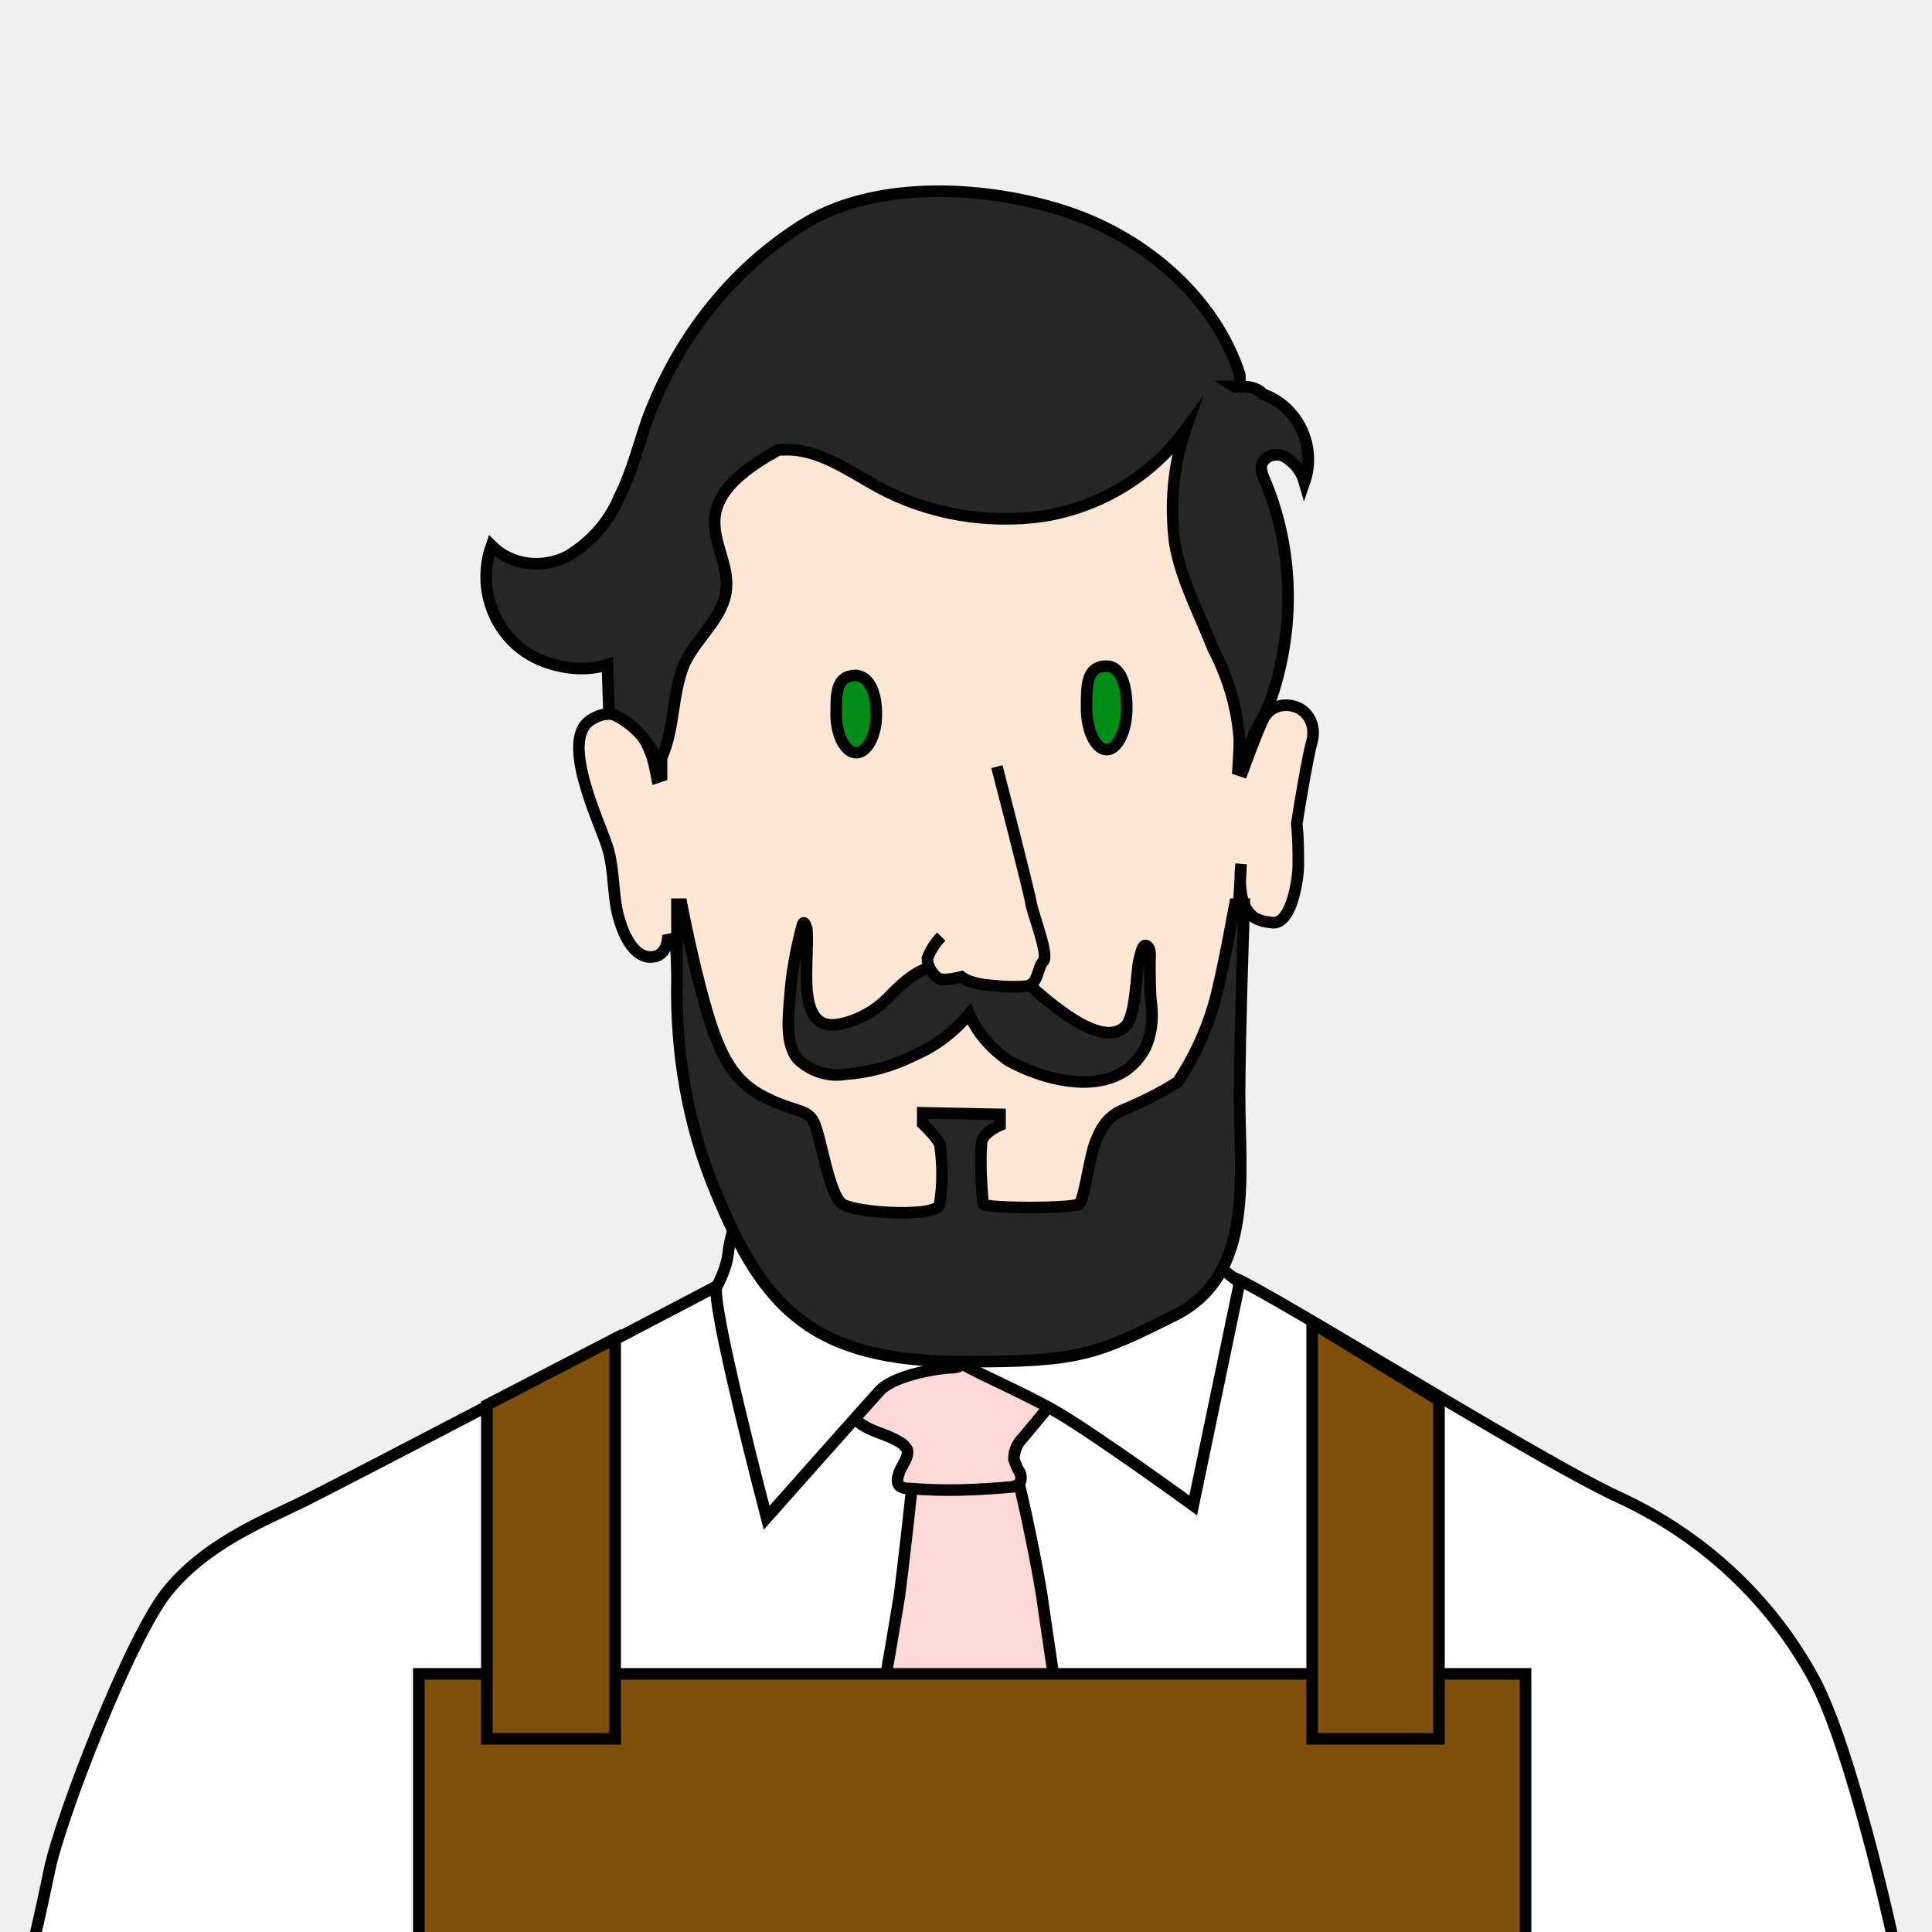
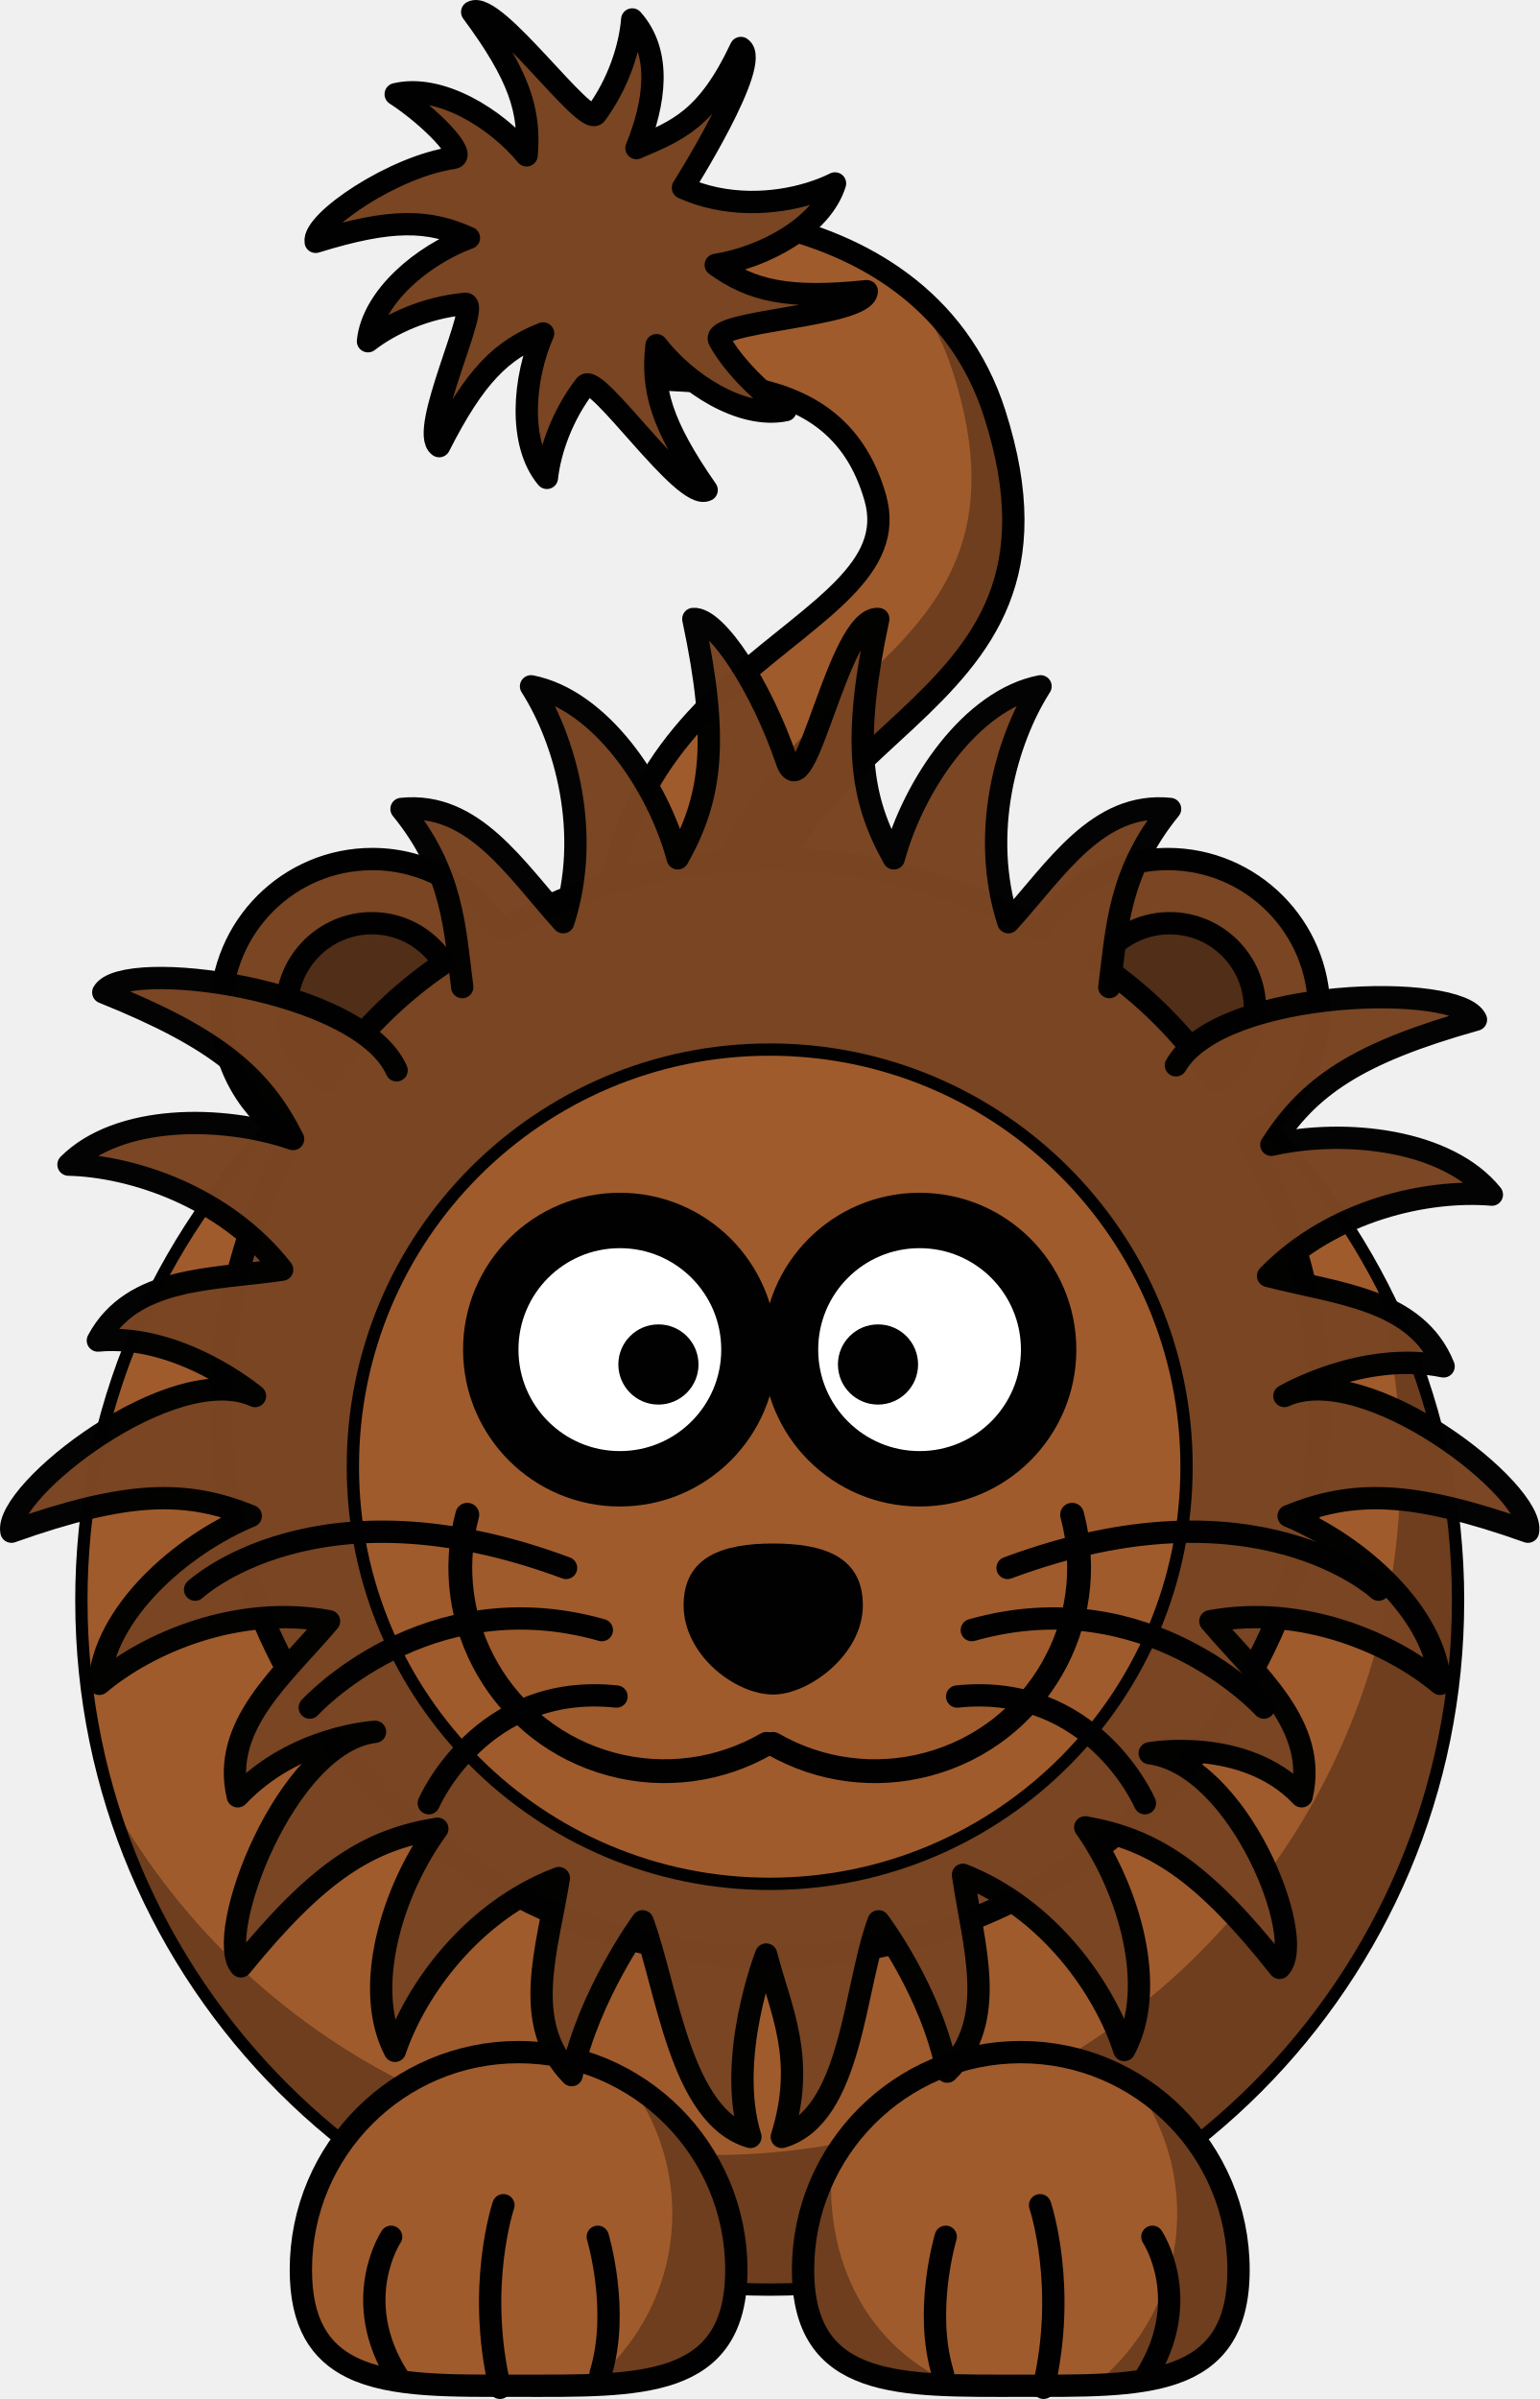
- <svg xmlns="http://www.w3.org/2000/svg" version="1.1" id="Layer_1" x="0px" y="0px" viewBox="0 0 125 125" style="enable-background:new 0 0 125 125;" xml:space="preserve">
-   <style type="text/css">
- 	.st0{fill:#FCE7D4;stroke:#020202;stroke-width:0.75;stroke-miterlimit:10;}
- 	.st1{fill:#FFFFFF;stroke:#020202;stroke-width:0.75;stroke-miterlimit:10;}
- 	.st2{fill:#FCD8D6;stroke:#020202;stroke-width:0.75;stroke-miterlimit:10;}
- 	.st3{fill:#008E19;stroke:#020202;stroke-width:0.75;stroke-miterlimit:10;}
- 	.st4{fill:#262626;stroke:#020202;stroke-width:0.75;stroke-miterlimit:10;}
- 	.st5{fill:#7F500B;stroke:#020202;stroke-width:0.75;stroke-miterlimit:10;}
- </style>
-   <g id="Layer_138_copy">
-     <path id="neck-2" class="st0" d="M76.3,80.4c0,0-0.7-0.3-0.7-0.9v-6.7l-26,1.3c0,0,0.4,7.9-0.3,8.6c0,0-3.1,2.3-2.2,4.2   c1.9,3.9,7.2,6.3,11.3,6.9c5,0.8,12.6,0,17-2.8C78.3,89.2,80.2,82.1,76.3,80.4z" />
-     <path id="face-2" class="st0" d="M80.3,55.9c0,0-0.5,9.2-0.7,9.9c-0.3,1.3-0.8,2.5-1.5,3.6c-1.7,2.6-3.5,5.1-5.5,7.5   c-1,1-3.1,4.1-4.3,4.5c-1.9,0.5-3.9,0.8-5.8,0.9c-1.2-0.1-5.8-0.7-6.8-1.3s-4.4-4.6-7.2-8.4S44.2,65.9,44,65   c-0.2-1.4-0.2-2.9-0.3-4.3l-0.5,0.1c0,0-0.1,1-0.9,1.1c-1.2,0.2-1.9-1.3-2.2-2.3c-0.5-1.5-0.3-3.2-0.8-4.8s-3.1-6.9-1.1-8.2   c1.8-1.2,3.3,0.5,3.9,2.1c0.2,0.5,0.3,1.1,0.4,1.6l0.3-0.1c0,0,0-3,0-5.1c0.1-3.9-1.1-8.2,0.3-12c4.8-12.4,9.3-12.8,20.4-13.2   c9.9-0.3,15.5,7.7,16.2,11.4c0.7,3,1,6,0.9,9c-0.1,2.7-0.5,9.5-0.5,9.5l0.3,0.1c0.4-1.1,0.8-2.2,1.3-3.3c0.4-0.9,1.4-1.2,2.3-0.8   c0.8,0.4,1.1,1.3,0.9,2.1c-0.3,1.1-0.8,4.1-1,5.4C84,54.2,84,55.1,84,56c0,0.8-0.4,3.7-1.6,3.7C81.7,59.6,79.9,59.7,80.3,55.9z" />
-     <path id="Sweater-4" class="st1" d="M2.2,125.5c0,0,0.3-1.1,1-4.5s5.2-15,7.6-18s6-4.5,8.5-5.7s27.1-14.1,27.1-14.1   c4.8,3.2,10.3,4.9,16.1,5c9.3,0,17-5.6,17-5.6c0-0.7,19.6,11.7,25.3,14.3c5.4,2.5,9.8,6.6,12.6,11.8c2.4,4.5,5,16.4,5,16.4" />
-     <path class="st2" d="M54.8,125c1-3.5,0.9-7.2,1.5-10.7s1.3-7.4,1.9-11.1c0.2-1.5,0.9-7.6,0.9-8.1s2.4-0.5,3.3-0.6   c1.7-0.1,3.1,0,3.4,1s1.4,6.1,1.7,8.4c0.7,4.8,1.4,9.6,2.3,14.3c0.2,1.2,0.6,2.4,0.8,3.7c0.1,0.7,0.8,2.4,0.4,3.1" />
-     <path class="st2" d="M67.9,90.6c0,0.2-0.1,0.4-0.2,0.6c-0.5,0.6-1,1.2-1.5,1.8c-0.4,0.4-0.6,0.9-0.6,1.4c0.1,0.3,0.2,0.6,0.4,0.9   c0.1,0.3,0.1,0.6-0.2,0.8c-0.1,0-0.2,0.1-0.3,0.1c-2.2,0.2-4.4,0.3-6.7,0.1c-0.2,0-0.3,0-0.5-0.1c-0.4-0.2-0.2-0.8,0-1.2   s0.5-0.8,0.4-1.2c-0.1-0.2-0.3-0.4-0.5-0.5c-0.8-0.5-1.6-0.6-2.4-1.1c-0.3-0.2-0.6-0.5-0.8-0.8c-0.9-1.4,0-3.1,7-3.4   c6.1-0.3,2.3,0.4,3.5,0.9c0.6,0.3,1.3,0.6,1.8,1C67.7,90.2,67.9,90.4,67.9,90.6z" />
-     <path id="Collar-2" class="st1" d="M46.4,83.2c0.3-0.6,0.6-1.3,0.7-2c0.1-0.9,0.3-1.7,0.7-2.5c0.4-0.4,1.6-0.5,1.6-0.5   s-1,1.5-0.5,2c1.2,1.1,2.5,2.1,3.9,3c1.6,0.9,8.4,4.4,9.1,4.8s-0.1,0.5-0.5,0.5s-3.5,0.4-4.5,1.5s-7.3,8.2-7.3,8.2   S45.8,83.7,46.4,83.2z" />
-     <path id="collar-3" class="st1" d="M76,77.9c0,0,0.8-0.3,0.9,0.3s0.4,2,0.4,2.3c0.9,0.9,1.9,1.7,2.9,2.5l-3,14.4   c0,0-6.6-4.8-9.1-6.2s-5.9-2.8-5.8-3s13-6.8,13.6-9.6c0-0.1,0-0.3,0-0.4L76,77.9z" />
-     <path id="Eye" class="st3" d="M56.7,46.2c0,1.4-0.6,2.5-1.3,2.5s-1.3-1.1-1.3-2.5s0-2.5,1.3-2.5C56.3,43.8,56.7,44.9,56.7,46.2z" />
-     <path id="Eye-2" class="st3" d="M72.9,45.8c0,1.5-0.6,2.7-1.3,2.7s-1.3-1.2-1.3-2.7s0-2.7,1.3-2.7C72.5,43.1,72.9,44.3,72.9,45.8z" />
-     <path class="st4" d="M80.3,25c-0.2,0-0.3,0-0.5,0c0.3,0.2,0.5-0.4,0.4-0.8c-1.6-4.9-6-8.7-10.9-10.4c-5.2-1.8-12.8-2.3-17.6,0.9   c-4.5,2.9-7.9,7.3-9.8,12.4c-0.6,1.7-1,3.4-1.8,5c-0.7,1.7-1.9,3-3.4,3.9c-1.6,0.8-3.6,0.6-4.9-0.7c-1.1,3.1,0.5,6.6,3.7,7.6   c1.2,0.4,2.6,0.5,3.8,0.1l0.1,3.1c1.5,0.6,2.6,1.8,3.2,3.3c1.1-1.9,0.8-4.4,1.7-6.5c0.8-1.7,2.6-3,2.7-4.9c0.2-2.8-3.3-5.2,3.2-8.8   c0.1-0.1,0.3-0.1,0.5-0.1c2.2-0.1,4.1,1.3,6.1,2.4c3.3,1.8,7.1,2.4,10.7,1.9c3.7-0.6,7-2.6,9.2-5.6c-0.8,2.3-1,4.8-0.7,7.3   c0.4,2.4,1.6,4.6,2.5,6.9c1,1.9,1.6,4,1.7,6.1c0,0.2,0.1,0.3,0.3,0.3c0.1,0,0.2-0.1,0.3-0.2c0.3-0.5,0.5-1.1,0.8-1.6   c0.4-0.7,0.7-1.5,0.9-2.2c1.3-4.4,1.1-9.2-0.7-13.4c-0.1-0.2-0.2-0.5-0.2-0.8c0.1-0.7,1-1,1.6-0.6s1,0.9,1.2,1.6   c0.8-2.3-0.4-4.9-2.7-5.7C81.4,25.1,80.8,25,80.3,25z" />
-     <path class="st4" d="M43.8,58.5h0.3c0,0,0.7,3.7,1.6,6.8c0.9,3.1,1.8,4.7,3.8,5.7s2.6,0.7,3.1,1.5s1,4.8,1.9,5.4s6.2,0.9,6.3,0   c0.2-1.3,0.2-2.6,0-3.9c-0.3-0.5-0.7-0.9-1.1-1.3V72l5,0.1v0.7c0,0-1.2,0.5-1.2,1.2c-0.1,1.3,0,2.6,0.1,3.9c0.2,0.3,5.8,0.3,6.2,0   s0.7-3.4,1.2-4.3c0.3-0.8,0.9-1.5,1.7-1.8c1.2-0.5,2.4-1.1,3.5-1.8c1-1.5,1.8-3.2,2.3-4.9c0.5-1.6,1.4-6.6,1.4-6.6h0.6   c0,0-0.3,8.6-0.3,12.4c0,5.2,1,11.6-4.2,14.2s-6.2,3-13.6,3c-9.9,0-13-3.5-16.1-11c-1.8-4.3-2.6-9-2.5-13.7L43.8,58.5z" />
-     <path id="mustache" class="st4" d="M62.8,63.5c0.1,0,0.3-0.1,0.4-0.1c0.5-0.4,1.1-0.6,1.8-0.6c0.4,0.1,0.8,0.3,1.2,0.6   c1.1,0.9,5.1,4.8,6.7,2.9c0.6-0.8,0.6-3.3,0.8-4.2c0.1-0.3,0.2-1.1,0.5-0.9s0.2,0.8,0.2,1c0,0.5,0,2.3,0.1,2.8c0.1,1,0,1.9-0.4,2.8   c-1.8,3.4-6.4,2.2-8.9,0.8c-1.1-0.8-2-1.8-2.5-3c-1,1.2-2.2,2.1-3.6,2.7c-1.4,0.7-2.9,1.1-4.4,1.2c-1.1,0.2-2.3-0.2-3.1-1   c-0.8-1-0.6-2.7-0.5-3.9c0.1-1.6,0.4-3.2,0.8-4.7c0.1-0.4,0.2-0.1,0.3,0.2c0.2,2.2-0.9,7,2.4,6.1c1.2-0.3,2.3-1,3.1-1.9   c0.8-0.8,1.9-1.8,3.1-1.8c0.6,0.1,1.3,0.4,1.8,0.8C62.6,63.5,62.7,63.5,62.8,63.5z" />
-     <path class="st0" d="M64.5,49.6c0,0,2.1,8.1,2.2,8.8s1.2,3.4,0.8,3.8s-0.3,1.5-1.1,1.6c-0.9,0.1-1.9,0-2.8-0.1   c-0.5-0.1-1-0.2-1.4-0.5c0,0-1.1,0.3-1.5,0.1C60.3,63,60,62.5,60,62c0.2-0.5,0.5-1,0.9-1.4" />
-     <polyline class="st5" points="27.1,125.4 27.1,108.3 98.7,108.3 98.7,125.4  " />
-     <polygon class="st5" points="39.8,112.5 31.5,112.5 31.5,90.9 39.8,86.6  " />
-     <polygon class="st5" points="84.9,112.5 93.1,112.5 93.1,90.6 84.9,85.6  " />
+ <svg xmlns="http://www.w3.org/2000/svg" id="Layer_1" xml:space="preserve" version="1.0" viewBox="0 0 275.943 429.984">
+   <g id="g236">
+     <g id="tail">
+       <path id="path3229" style="stroke:#010101;stroke-width:4;fill:#a05b2c" d="m109.68 182.41c-9.44-63.58 54.4-67.86 47.22-93.169-7.48-26.324-36.52-18.886-51.62-22.663-15.113-3.777-12.885-17.733-3.78-25.181 6.92-5.666 63.55-8.729 76.8 32.735 18.44 57.678-45.33 52.878-45.33 107.02 0 46.03-22.03 1.26-23.29 1.26z" />
+       <path id="path3334" style="fill-opacity:.314;fill:#010101" d="m162.89 51.663c3.32 4.186 6.04 9.138 7.91 14.969 18.43 57.678-45.32 52.888-45.32 107.03 0 18.7-3.66 22.4-8.06 20.22 6.79 9.21 15.56 16.33 15.56-12.72 0-54.14 63.75-49.35 45.32-107.03-3.13-9.792-8.67-17.09-15.41-22.467z" />
+       <path id="path3197_3_" style="stroke-linejoin:round;stroke:#010101;stroke-width:4;stroke-linecap:round;fill:#794522" d="m81.221 28.314c-10.629 1.507-25.23 11.393-24.634 15.032 13.605-4.227 20.248-3.969 27.466-0.712-8.168 3.019-17.265 10.486-18.093 18.523 4.049-3.143 10.399-6.06 17.422-6.697 2.973-0.27-8.458 22.859-4.657 25.504 6.445-12.704 11.258-17.29 18.624-20.198-3.526 7.962-4.505 19.691 0.684 25.885 0.546-4.907 2.727-11.199 6.847-16.555 1.98-2.558 17.66 20.835 21.79 18.738-8.14-11.688-9.91-18.098-8.98-25.963 5.35 6.873 15.21 13.284 23.13 11.642-3.51-2.415-9.11-7.515-11.88-12.512-1.98-3.572 26.26-4.187 26.43-8.814-14.18 1.467-20.64-0.093-27.07-4.707 8.6-1.353 18.99-6.884 21.38-14.601-5.26 2.618-13.42 4.35-21.47 2.65-1.95-0.412-3.9-1.024-5.79-1.875 0 0 14.26-22.523 10.38-25.054-6.07 12.89-11.43 14.815-18.71 17.94 3.29-8.063 4.61-17.015-0.76-23.053-0.4 4.978-2.44 11.421-6.49 16.938-1.87 2.542-18.133-20.493-22.197-18.274 8.486 11.443 10.438 17.797 9.75 25.687-5.549-6.711-15.604-12.829-23.463-10.954 6.124 3.961 13.009 11.045 10.291 11.43z" />
+     </g>
+     <g id="body">
+       <path id="path2383" style="stroke-linejoin:round;stroke:#010101;stroke-width:2.204;stroke-linecap:round;fill:#a05b2c" d="m261.36 286.91c0.04 68.14-55.16 123.42-123.31 123.47-68.14 0.04-123.42-55.16-123.46-123.31-0.005-0.05-0.005-0.11-0.005-0.16-0.045-68.15 55.16-123.43 123.3-123.47 68.15-0.05 123.43 55.16 123.48 123.3v0.17z" />
+       <path id="path3339" style="fill-opacity:.314;fill:#010101" d="m246.14 228.29c3.2 10.97 4.91 22.59 4.91 34.59 0 68.11-55.27 123.38-123.38 123.38-46.822 0-87.596-26.14-108.5-64.6 15.025 51.2 62.369 88.63 118.41 88.63 68.11 0 123.37-55.27 123.37-123.38 0-21.21-5.37-41.18-14.81-58.62z" />
+     </g>
+     <g id="paws">
+       <g id="g246">
+         <path id="path3238" style="stroke-linejoin:round;stroke:#010101;stroke-width:4;stroke-linecap:round;fill:#a05b2c" d="m131.99 406.84c0 21.54-17.48 20.77-39.029 20.77-11.979 0-22.705 0.24-29.866-3.25-5.718-2.79-9.164-7.96-9.164-17.52 0-21.55 17.485-39.03 39.03-39.03 21.549 0 39.029 17.49 39.029 39.03z" />
+         <path id="path3332" style="fill-opacity:.314;fill:#010101" d="m112.98 373.63c4.72 6.48 7.53 14.47 7.53 23.1 0 12.46-5.84 23.55-14.91 30.75 15.08-0.58 25.91-3.7 25.91-20.63 0-14.03-7.41-26.34-18.53-33.22z" />
+         <g id="g2469" transform="matrix(-1 0 0 1 652.48 -1.8279)">
+           <path id="path2471" style="stroke:#010101;stroke-width:4;stroke-linecap:round;fill:none" d="m544.83 427.3c-3.5-11.34 0.5-24.56 0.5-24.56" />
+           <path id="path2473" style="stroke:#010101;stroke-width:4;stroke-linecap:round;fill:none" d="m562.86 429.81c4.29-18.25-0.62-32.73-0.62-32.73" />
+           <path id="path2475" style="stroke:#010101;stroke-width:4;stroke-linecap:round;fill:none" d="m581.11 427.92c8.81-13.85 1.26-25.18 1.26-25.18" />
+         </g>
+       </g>
+       <g id="g254">
+         <path id="path3235" style="stroke-linejoin:round;stroke:#010101;stroke-width:4;stroke-linecap:round;fill:#a05b2c" d="m222.01 406.84c0 21.54-17.48 20.77-39.03 20.77-21.54 0-39.03 0.77-39.03-20.77s17.49-39.03 39.03-39.03c21.55 0 39.03 17.49 39.03 39.03z" />
+         <path id="path3327" style="fill-opacity:.314;fill:#010101" d="m203.48 373.63c4.72 6.48 7.53 14.47 7.53 23.1 0 12.46-5.84 23.55-14.91 30.75 15.08-0.58 25.91-3.7 25.91-20.63 0-14.03-7.41-26.34-18.53-33.22z" />
+         <path id="path3349" style="fill-opacity:.314;fill:#010101" d="m149.16 387.35c-3.31 5.73-5.21 12.41-5.21 19.5 0 17.51 11.55 20.26 27.43 20.69-15.78-6.58-23.8-22.21-22.22-40.19z" />
+         <g id="g2508" transform="translate(-.82294 -1.8279)">
+           <path id="path2510" style="stroke:#010101;stroke-width:4;stroke-linecap:round;fill:none" d="m169.85 427.3c-3.5-11.34 0.5-24.56 0.5-24.56" />
+           <path id="path2512" style="stroke:#010101;stroke-width:4;stroke-linecap:round;fill:none" d="m187.88 429.81c4.29-18.25-0.62-32.73-0.62-32.73" />
+           <path id="path2514" style="stroke:#010101;stroke-width:4;stroke-linecap:round;fill:none" d="m206.13 427.92c8.81-13.85 1.26-25.18 1.26-25.18" />
+         </g>
+       </g>
+     </g>
+     <g id="face">
+       <g id="g264">
+         <path id="path2479" style="stroke-linejoin:round;stroke:#010101;stroke-width:4;stroke-linecap:round;fill:#794522" d="m66.742 153.97c-14.965 0-27.116 12.15-27.116 27.12 0 9.68 5.088 18.17 12.733 22.97-8.083 14.29-12.733 30.78-12.733 48.35 0 54.33 44.067 98.44 98.394 98.44 54.33 0 98.44-44.11 98.44-98.44 0-17.57-4.65-34.06-12.73-48.35 7.63-4.8 12.73-13.3 12.73-22.97 0-14.97-12.15-27.12-27.11-27.12-9.68 0-18.13 5.11-22.93 12.73-14.3-8.09-30.81-12.73-48.4-12.73-17.58 0-34.06 4.64-48.351 12.73-4.797-7.62-13.254-12.73-22.927-12.73z" />
+         <path id="path2483" style="stroke-linejoin:round;stroke:#010101;stroke-width:4;stroke-linecap:round;fill:#502e18" d="m209.67 165.47c-5.44 0-10.19 2.87-12.9 7.15 8.32 5.6 15.48 12.76 21.08 21.08 4.27-2.72 7.11-7.51 7.11-12.94 0-8.43-6.85-15.29-15.29-15.29z" />
+         <path id="path2523" style="stroke-linejoin:round;stroke:#010101;stroke-width:4;stroke-linecap:round;fill:#502e18" d="m66.674 165.47c5.438 0 10.188 2.87 12.897 7.15-8.317 5.6-15.478 12.76-21.074 21.08-4.269-2.72-7.113-7.51-7.113-12.94 0-8.43 6.853-15.29 15.29-15.29z" />
+         <path id="path2413_2_" style="opacity:0.99;stroke-linejoin:round;stroke:#010101;stroke-linecap:round;stroke-width:4;fill:#794522" d="m210.79 190.94c8.12-14 50.87-14.82 53.78-8.18-21.46 6.02-29.97 12.01-36.67 22.43 13.29-2.98 31.59-0.92 39.52 8.93-11.38-0.97-28.48 2.63-40.11 14.57 12.32 3.2 26.58 4.07 31.46 16.21-14.54-2.94-28.54 5.31-28.54 5.31 14.71-6.76 45.12 17.22 43.66 24.32-21.01-7.45-31.41-7.46-42.9-2.81 12.59 5.22 26.35 17.46 27.15 30.08-8.74-7.35-24.78-14.27-41.18-11.22 8.23 9.72 19.37 18.65 16.36 31.38-10.18-10.78-27.23-7.72-27.23-7.72 16.05 2.1 28.29 33.23 23.28 38.47-13.83-17.48-22.64-23.02-34.84-25.19 7.88 11.12 13.03 28.8 7 39.91-3.49-10.87-13.4-25.27-28.91-31.4 1.8 12.61 6.49 26.1-2.83 35.28-2.89-14.55-12.31-26.94-12.31-26.94-4.44 11.93-4.77 35.02-17.34 38.64 4.42-14.16-0.21-22.62-2.8-32.69 0 0-7.24 18.53-2.83 32.69-12.57-3.62-14.89-26.71-19.33-38.64 0 0-9.61 13.06-12.71 27.56-9.178-9.32-4.286-22.74-2.3-35.31-15.593 5.89-25.721 20.14-29.375 30.96-5.866-11.21-0.45-28.81 7.595-39.81-12.23 1.99-21.119 7.4-35.212 24.67-4.927-5.32 7.965-40.19 24.046-42.04 0 0-14.425 0.78-24.604 11.56-3.009-12.73 8.137-21.66 16.361-31.38-16.392-3.05-32.441 3.87-41.177 11.22 0.798-12.62 14.562-24.85 27.145-30.08-11.486-4.65-21.89-4.64-42.898 2.81-1.454-7.1 28.953-31.08 43.661-24.31 0 0-13.398-11.3-28.168-9.95 6.167-11.53 20.436-10.85 33.033-12.7-10.271-13.13-26.885-18.56-38.298-18.83 8.948-8.94 27.365-9 40.259-4.59-5.539-11.09-13.344-17.97-34.025-26.28 3.607-6.29 46.022-0.84 52.575 13.97" />
+         <path id="path2413_5_" style="opacity:0.99;stroke-linejoin:round;stroke:#010101;stroke-linecap:round;stroke-width:4;fill:#794522" d="m82.857 176.92c-1.354-10.3-1.514-20.43-10.884-31.93 13.012-1.33 20.422 10.88 28.987 20.3 5.16-15.85 0.38-32.66-5.77-42.28 12.41 2.43 22.75 17.67 26.3 30.83 6.1-10.79 7.44-21.1 2.79-42.9 4.14-0.3 12.21 12.14 16.72 25.39 3.35 9.86 9.2-25.91 16.43-25.39-4.65 21.8-3.31 32.11 2.79 42.9 3.55-13.16 13.89-28.4 26.3-30.83-6.15 9.62-10.93 26.43-5.77 42.28 8.56-9.42 15.97-21.63 28.99-20.3-9.37 11.5-9.53 21.63-10.89 31.93" />
+       </g>
+       <path id="path2383_1_" style="stroke-linejoin:round;stroke:#010101;stroke-width:2.204;stroke-linecap:round;fill:#a05b2c" d="m212.69 262.89c0.03 41.26-33.4 74.74-74.67 74.76-41.264 0.03-74.738-33.4-74.765-74.66v-0.1c-0.028-41.27 33.401-74.74 74.665-74.77 41.26-0.03 74.74 33.4 74.77 74.67v0.1z" />
+       <g id="g272">
+         <g id="g3178" transform="translate(-2.5218 -5.0362)">
+           <path id="path2400" style="stroke-linejoin:round;stroke:#010101;stroke-width:4.271;stroke-linecap:round;fill:none" d="m194.7 276.53c5.23 19.48-6.36 39.5-25.88 44.72-9.37 2.51-19.36 1.2-27.76-3.65" />
+           <path id="path3176" style="stroke-linejoin:round;stroke:#010101;stroke-width:4.271;stroke-linecap:round;fill:none" d="m86.287 276.53c-5.23 19.48 6.354 39.5 25.873 44.72 9.37 2.51 19.36 1.2 27.77-3.65" />
+         </g>
+         <path id="path2397" style="fill:#010101" d="m154.67 287.73c0 8.83-9.67 15.99-16.07 15.99-6.89 0-16.06-7.16-16.06-15.99s7.19-11.08 16.06-11.08 16.07 2.25 16.07 11.08z" />
+         <g id="g278">
+           <path id="path2387" style="stroke-linejoin:round;stroke:#010101;stroke-width:9.931;stroke-linecap:round;fill:#ffffff" d="m134.25 241.9c0.01 12.78-10.35 23.15-23.13 23.15-12.773 0.01-23.141-10.34-23.148-23.12v-0.03c-0.009-12.78 10.344-23.15 23.128-23.15 12.77-0.01 23.14 10.34 23.15 23.12v0.03z" />
+           <path id="path2393" style="fill:#010101" d="m125.21 244.56c0 3.97-3.21 7.18-7.18 7.19-3.97 0-7.18-3.21-7.19-7.18v-0.01c0-3.96 3.21-7.18 7.18-7.18 3.97-0.01 7.18 3.2 7.19 7.17v0.01z" />
+         </g>
+         <g id="g282">
+           <path id="path2391" style="stroke-linejoin:round;stroke:#010101;stroke-width:9.931;stroke-linecap:round;fill:#ffffff" d="m187.97 241.9c0.01 12.78-10.34 23.15-23.12 23.15-12.78 0.01-23.15-10.34-23.15-23.12v-0.03c-0.01-12.78 10.34-23.15 23.12-23.15 12.78-0.01 23.14 10.34 23.15 23.12v0.03z" />
+           <path id="path2395" style="fill:#010101" d="m164.57 244.56c0 3.97-3.21 7.18-7.18 7.19-3.97 0-7.18-3.21-7.19-7.18v-0.01c0-3.96 3.22-7.18 7.18-7.18 3.97-0.01 7.18 3.2 7.19 7.17v0.01z" />
+         </g>
+       </g>
+       <g id="g286">
+         <g id="g3188" transform="translate(0 -10.702)">
+           <path id="path3182" style="stroke:#010101;stroke-width:4;stroke-linecap:round;fill:none" d="m180.61 291.73c44.67-16.61 66.5 3.89 66.5 3.89" />
+           <path id="path3184" style="stroke:#010101;stroke-width:4;stroke-linecap:round;fill:none" d="m174.2 302.87c31.64-8.96 52.35 13.89 52.35 13.89" />
+           <path id="path3186" style="stroke:#010101;stroke-width:4;stroke-linecap:round;fill:none" d="m171.57 314.78c24.34-2.58 33.66 19.12 33.66 19.12" />
+         </g>
+         <g id="g3193" transform="matrix(-1 0 0 1 651.56 -10.702)">
+           <path id="path3195" style="stroke:#010101;stroke-width:4;stroke-linecap:round;fill:none" d="m550.09 291.73c44.67-16.61 66.5 3.89 66.5 3.89" />
+           <path id="path3197_4_" style="stroke:#010101;stroke-width:4;stroke-linecap:round;fill:none" d="m543.68 302.87c31.63-8.96 52.35 13.89 52.35 13.89" />
+           <path id="path3199" style="stroke:#010101;stroke-width:4;stroke-linecap:round;fill:none" d="m541.05 314.78c24.34-2.58 33.65 19.12 33.65 19.12" />
+         </g>
+       </g>
+     </g>
  </g>
</svg>
